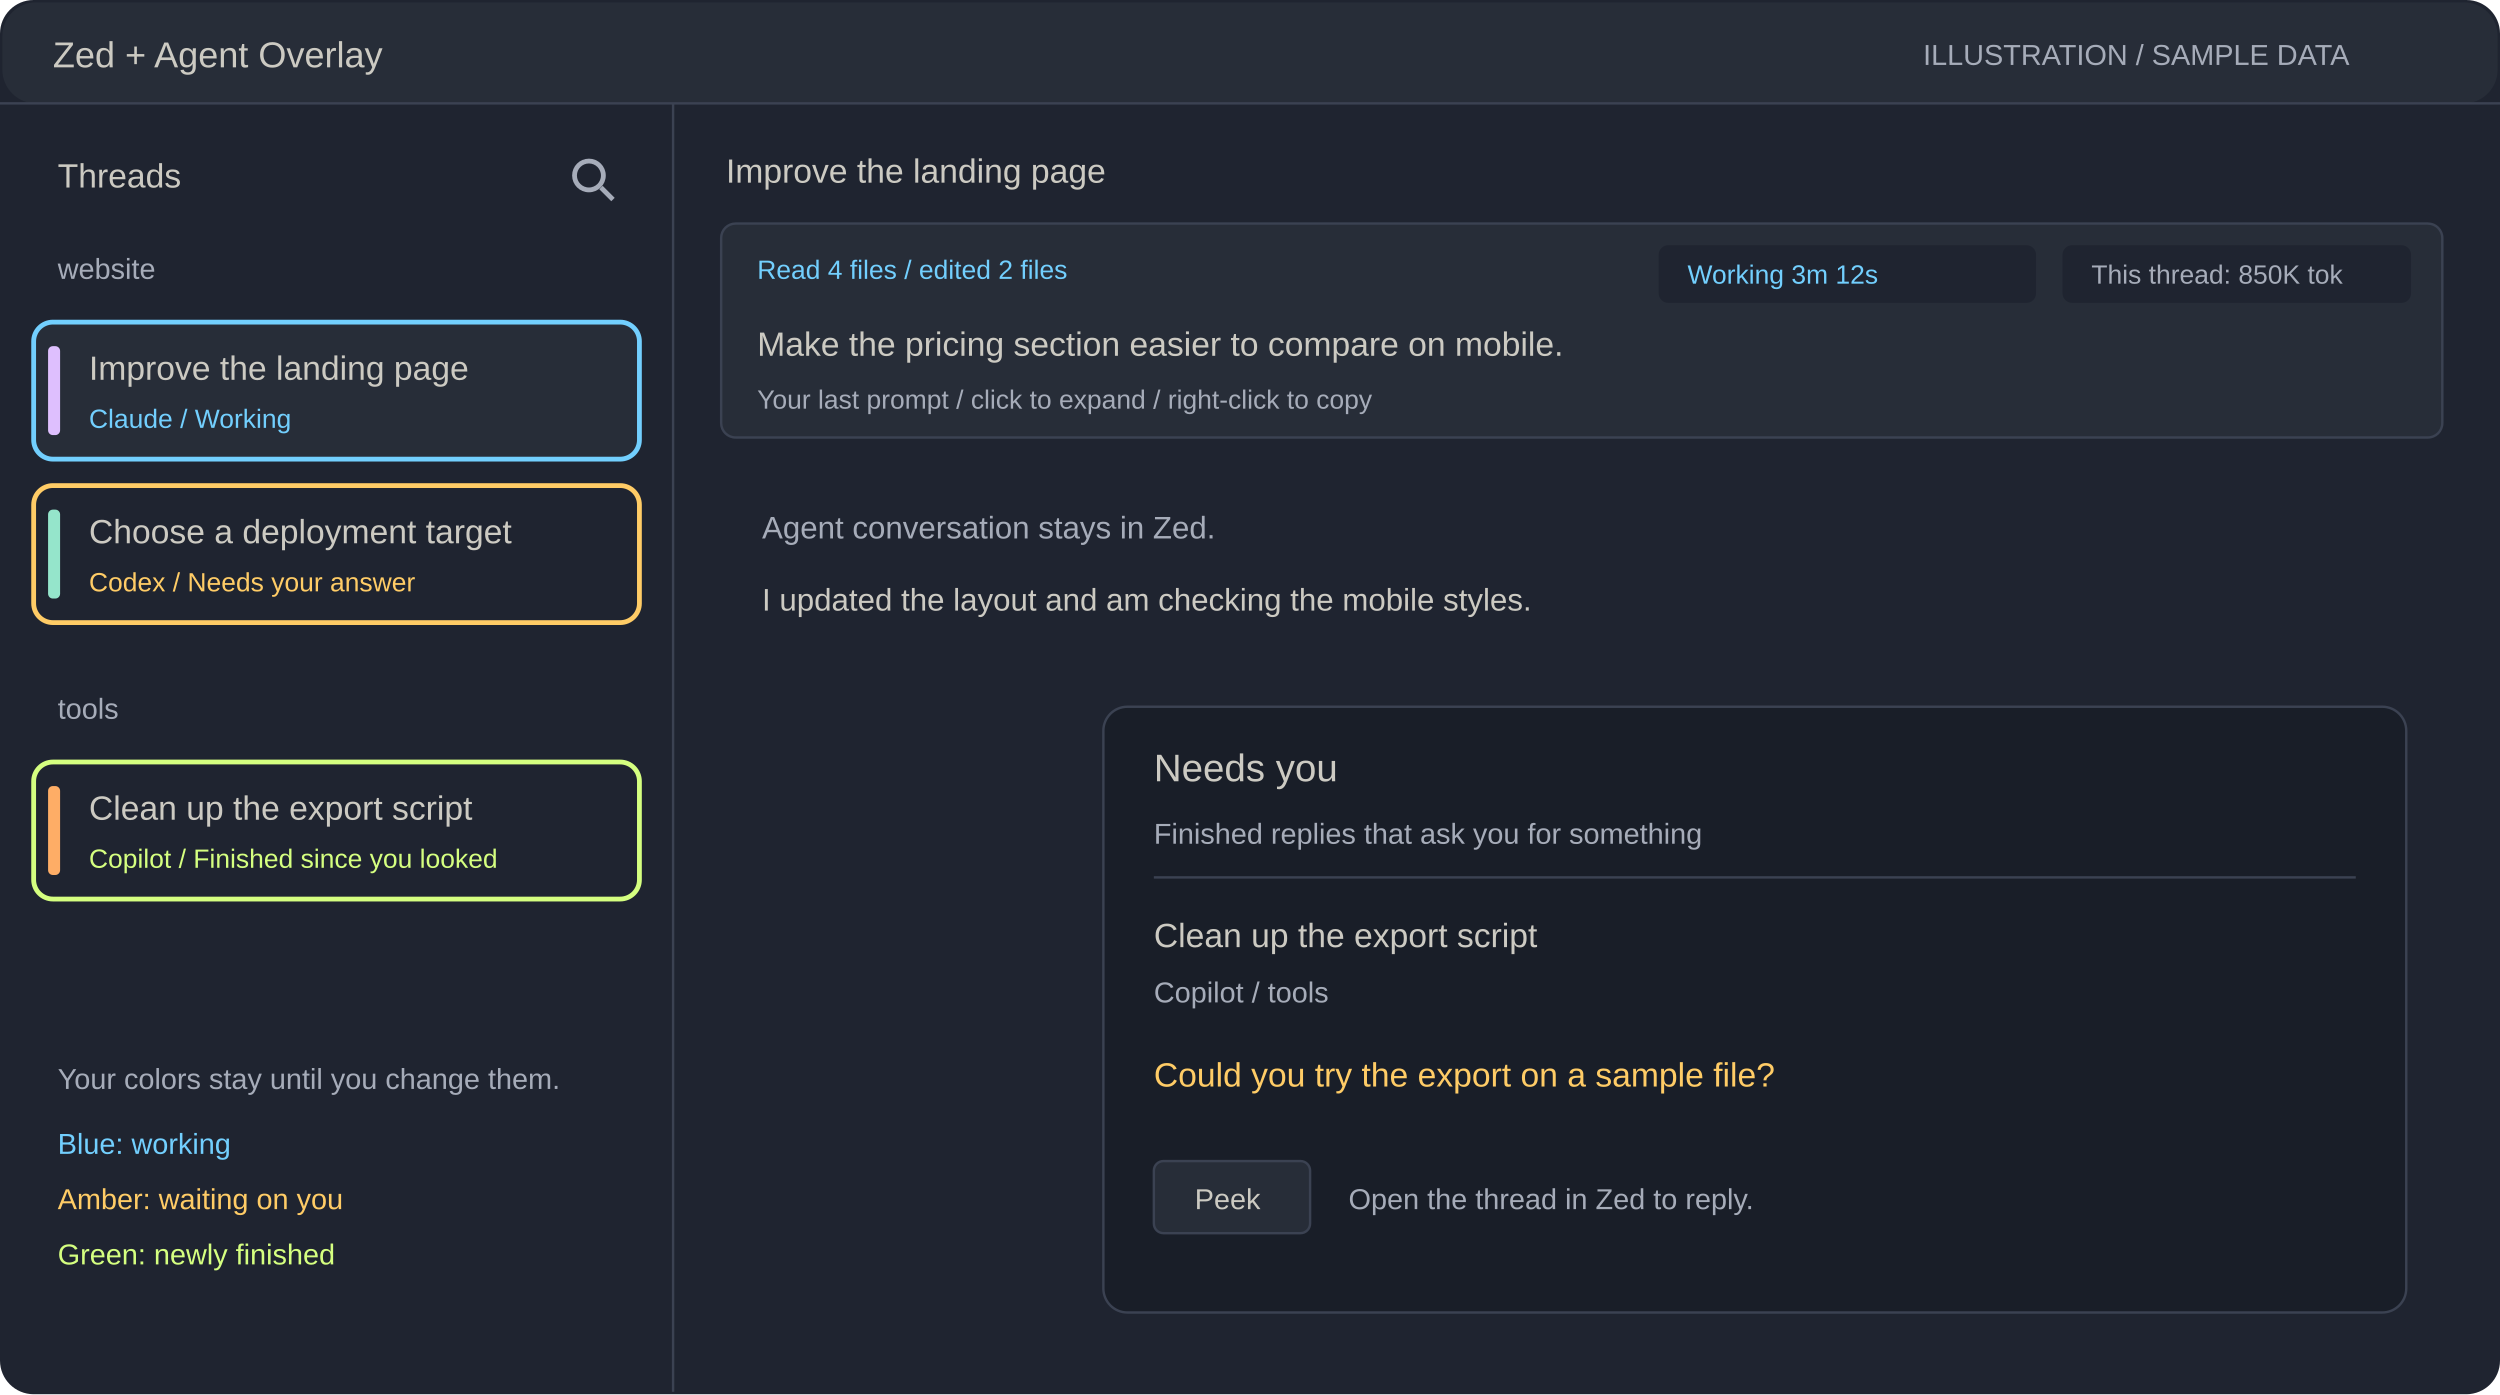
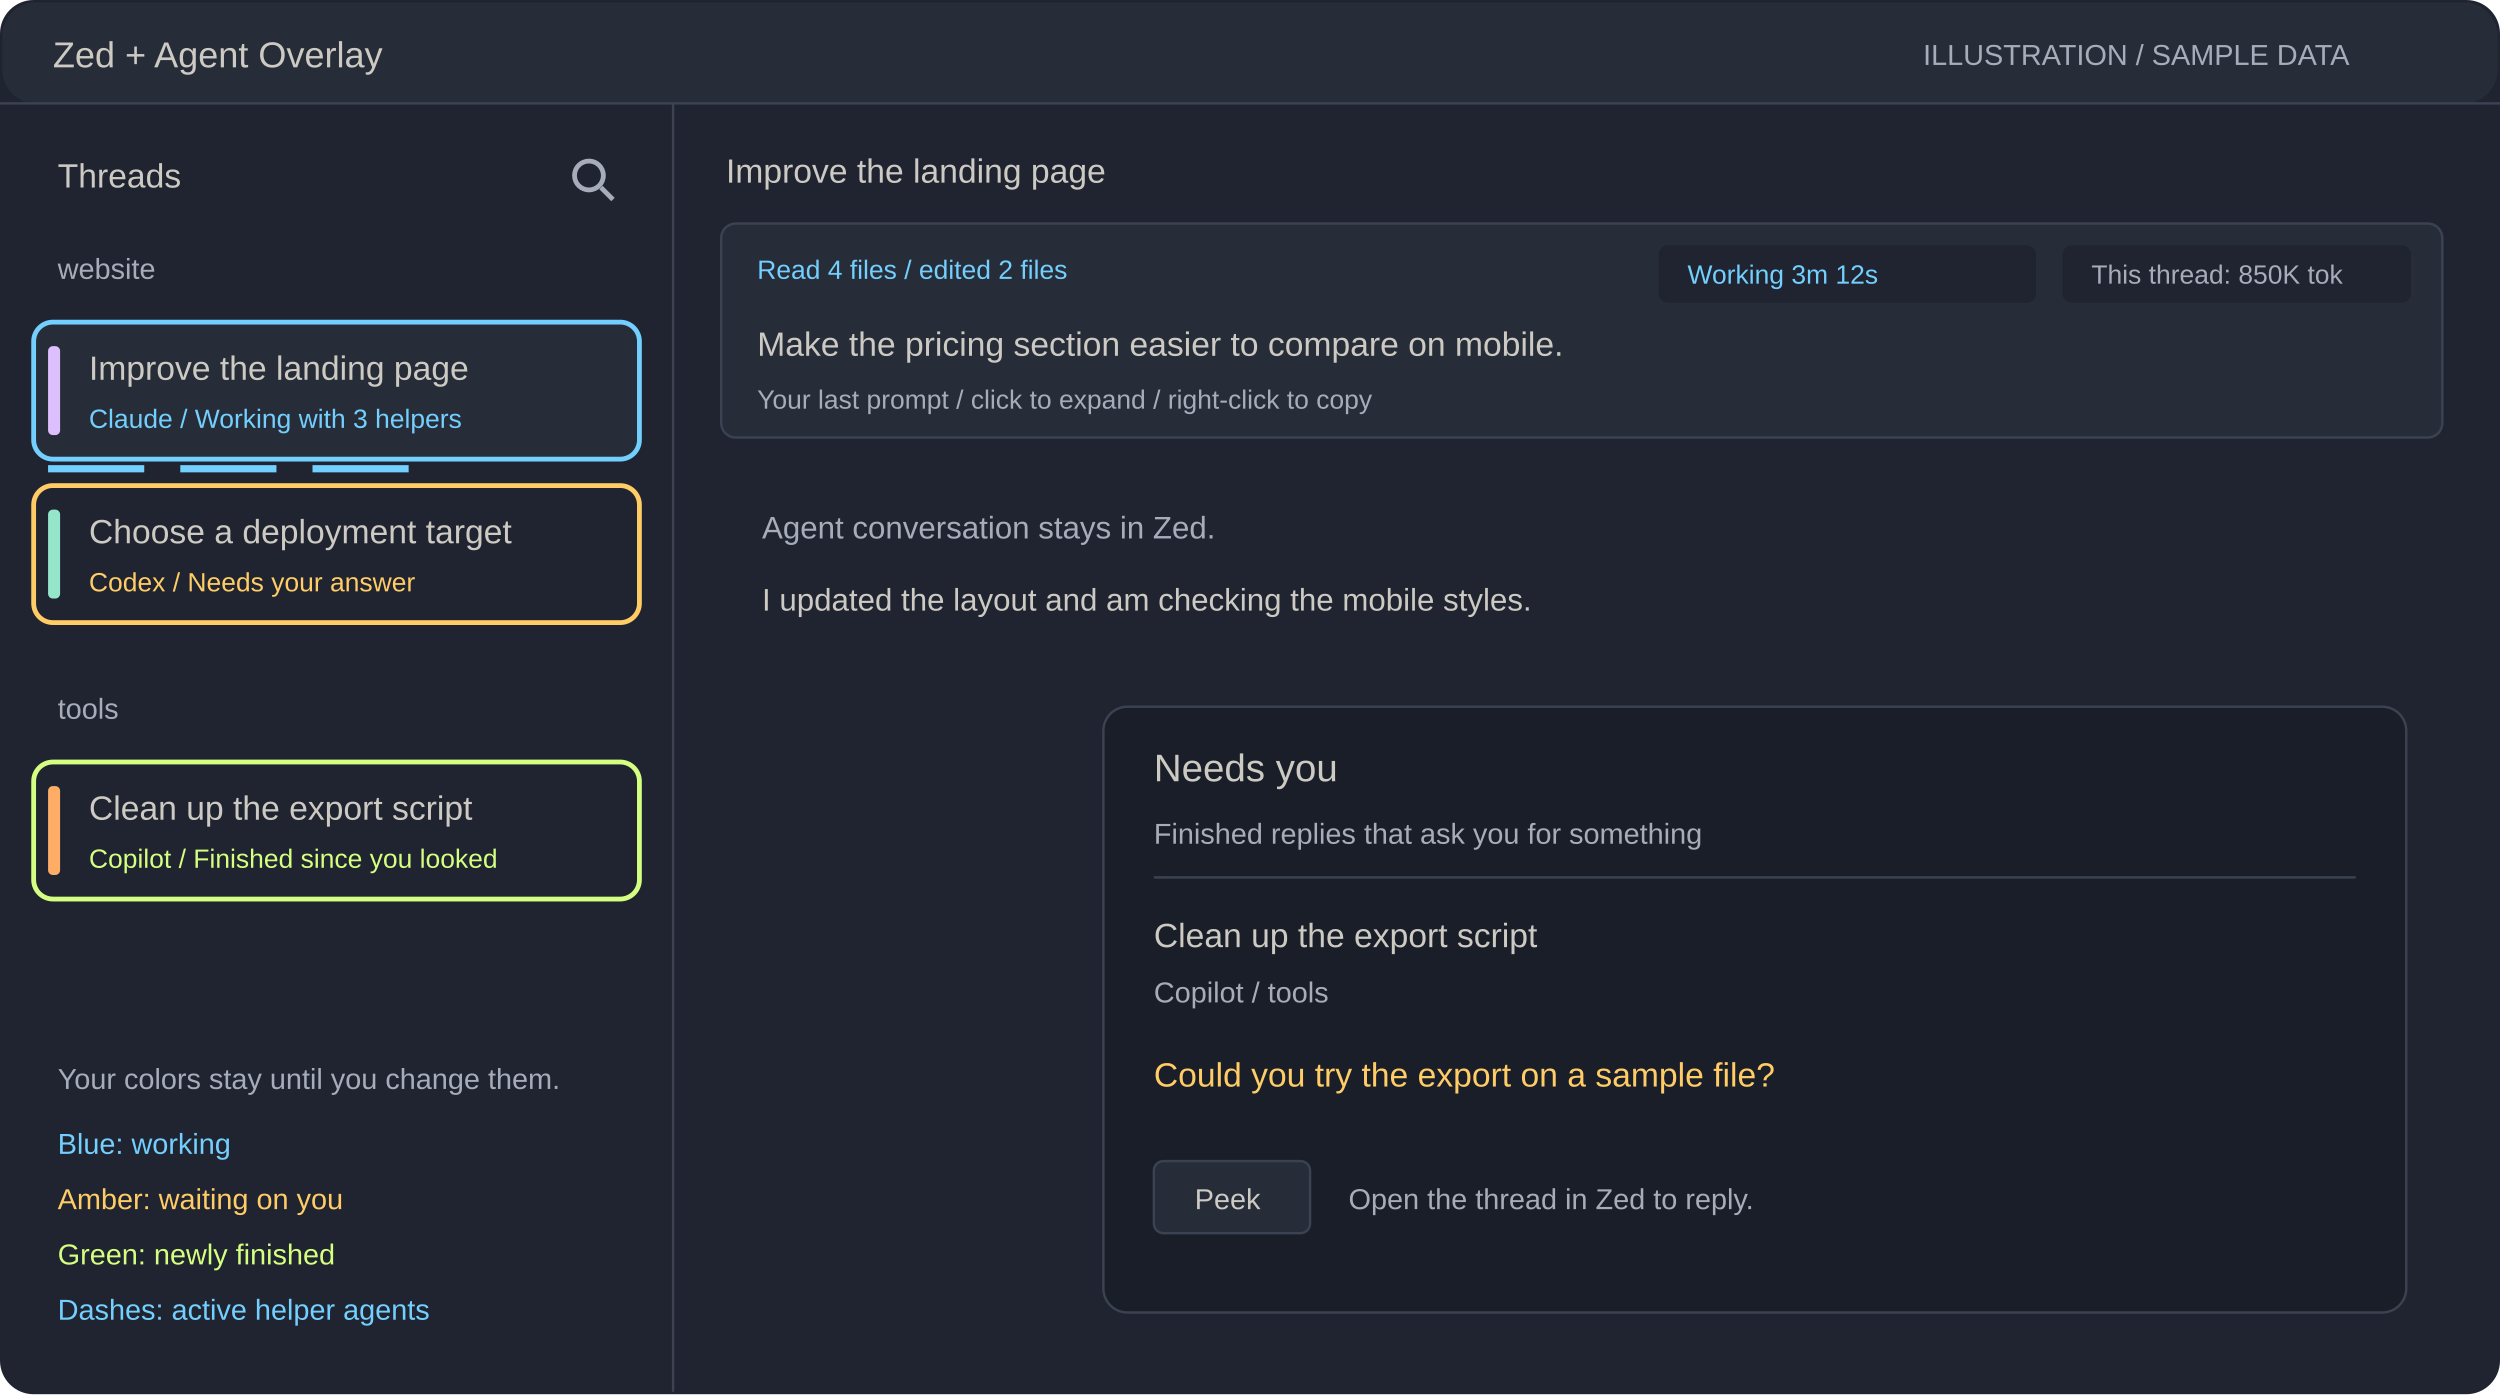
<svg xmlns="http://www.w3.org/2000/svg" width="1040" height="580" viewBox="0 0 1040 580" role="img" aria-labelledby="title description">
  <rect width="1040" height="580" rx="14" fill="#1f2430" />
  <g font-family="Segoe UI, Arial, sans-serif">
    <rect x="1" y="1" width="1038" height="42" rx="14" fill="#272d38" />
    <text x="22" y="28" font-size="15" fill="#cccac2">Zed + Agent Overlay</text>
    <text x="800" y="27" font-size="12" fill="#a6acb9">ILLUSTRATION / SAMPLE DATA</text>
    <path d="M280 43V579M0 43H1040" stroke="#3b4252" />
    <text x="24" y="78" font-size="14" fill="#cccac2">Threads</text>
    <circle cx="245" cy="73" r="6" fill="none" stroke="#a6acb9" stroke-width="2" />
    <path d="M250 78l5 5" stroke="#a6acb9" stroke-width="2" />
    <text x="24" y="116" font-size="12" fill="#a6acb9">website</text>
    <rect x="14" y="134" width="252" height="57" rx="8" fill="#272d38" stroke="#72cffe" stroke-width="2" />
    <rect x="20" y="144" width="5" height="37" rx="2" fill="#debffe" />
    <text x="37" y="158" font-size="14" fill="#cccac2">Improve the landing page</text>
-     <text x="37" y="178" font-size="11" fill="#72cffe">Claude / Working</text>
+     <text x="37" y="178" font-size="11" fill="#72cffe">Claude / Working with 3 helpers</text>
+     <path d="M20 195h40m15 0h40m15 0h40" stroke="#72cffe" stroke-width="3" />
    <rect x="14" y="202" width="252" height="57" rx="8" fill="none" stroke="#ffcc66" stroke-width="2" />
    <rect x="20" y="212" width="5" height="37" rx="2" fill="#95e5cb" />
    <text x="37" y="226" font-size="14" fill="#cccac2">Choose a deployment target</text>
    <text x="37" y="246" font-size="11" fill="#ffcc66">Codex / Needs your answer</text>
    <text x="24" y="299" font-size="12" fill="#a6acb9">tools</text>
    <rect x="14" y="317" width="252" height="57" rx="8" fill="none" stroke="#d5ff80" stroke-width="2" />
    <rect x="20" y="327" width="5" height="37" rx="2" fill="#fead66" />
    <text x="37" y="341" font-size="14" fill="#cccac2">Clean up the export script</text>
    <text x="37" y="361" font-size="11" fill="#d5ff80">Copilot / Finished since you looked</text>
    <text x="24" y="453" font-size="12" fill="#a6acb9">Your colors stay until you change them.</text>
    <text x="24" y="480" font-size="12" fill="#72cffe">Blue: working</text>
    <text x="24" y="503" font-size="12" fill="#ffcc66">Amber: waiting on you</text>
    <text x="24" y="526" font-size="12" fill="#d5ff80">Green: newly finished</text>
+     <text x="24" y="549" font-size="12" fill="#72cffe">Dashes: active helper agents</text>
    <text x="302" y="76" font-size="14" fill="#cccac2">Improve the landing page</text>
    <rect x="300" y="93" width="716" height="89" rx="6" fill="#272d38" stroke="#3b4252" />
    <text x="315" y="116" font-size="11" fill="#72cffe">Read 4 files / edited 2 files</text>
    <text x="315" y="148" font-size="14" fill="#cccac2">Make the pricing section easier to compare on mobile.</text>
    <text x="315" y="170" font-size="11" fill="#a6acb9">Your last prompt / click to expand / right-click to copy</text>
    <rect x="690" y="102" width="157" height="24" rx="4" fill="#1f2430" />
    <text x="702" y="118" font-size="11" fill="#72cffe">Working 3m 12s</text>
    <rect x="858" y="102" width="145" height="24" rx="4" fill="#1f2430" />
    <text x="870" y="118" font-size="11" fill="#a6acb9">This thread: 850K tok</text>
    <text x="317" y="224" font-size="13" fill="#a6acb9">Agent conversation stays in Zed.</text>
    <text x="317" y="254" font-size="13" fill="#cccac2">I updated the layout and am checking the mobile styles.</text>
    <rect x="459" y="294" width="542" height="252" rx="10" fill="#191e28" stroke="#3b4252" />
    <text x="480" y="325" font-size="16" fill="#cccac2">Needs you</text>
    <text x="480" y="351" font-size="12" fill="#a6acb9">Finished replies that ask you for something</text>
    <path d="M480 365H980" stroke="#3b4252" />
    <text x="480" y="394" font-size="14" fill="#cccac2">Clean up the export script</text>
    <text x="480" y="417" font-size="12" fill="#a6acb9">Copilot / tools</text>
    <text x="480" y="452" font-size="14" fill="#ffcc66">Could you try the export on a sample file?</text>
    <rect x="480" y="483" width="65" height="30" rx="4" fill="#272d38" stroke="#3b4252" />
    <text x="497" y="503" font-size="12" fill="#cccac2">Peek</text>
    <text x="561" y="503" font-size="12" fill="#a6acb9">Open the thread in Zed to reply.</text>
  </g>
</svg>
